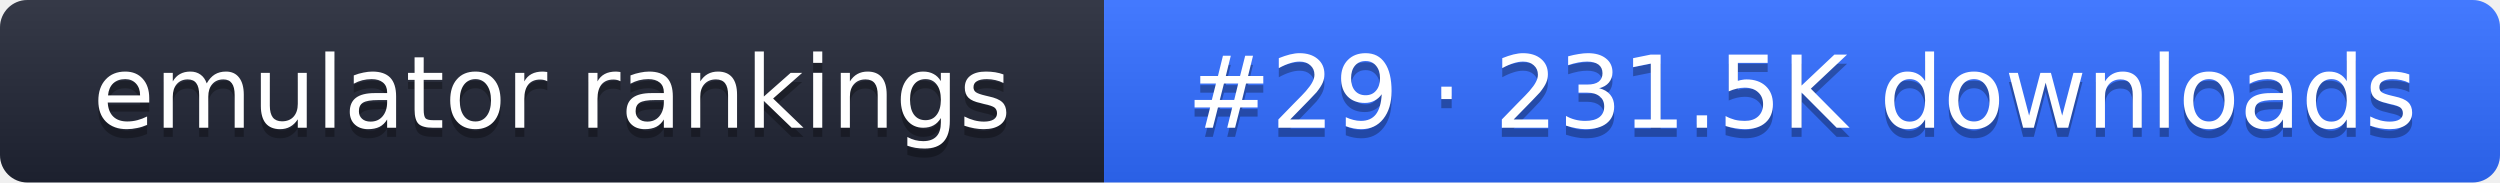
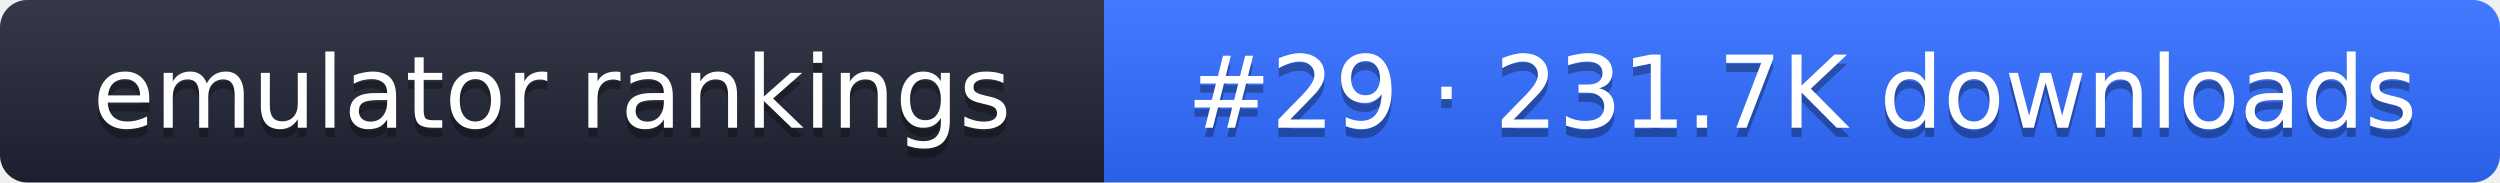
- <svg xmlns="http://www.w3.org/2000/svg" width="274" height="20" role="img" aria-label="emulator rankings: #29 · 231.5K downloads">
+ <svg xmlns="http://www.w3.org/2000/svg" width="274" height="20" role="img" aria-label="emulator rankings: #29 · 231.7K downloads">
  <linearGradient id="g" x2="0" y2="100%">
    <stop offset="0" stop-color="#fff" stop-opacity=".1" />
    <stop offset="1" stop-opacity=".1" />
  </linearGradient>
  <clipPath id="r">
    <rect width="274" height="20" rx="3" fill="#fff" />
  </clipPath>
  <g clip-path="url(#r)">
    <rect width="121" height="20" fill="#1f2433" />
    <rect x="121" width="153" height="20" fill="#2f6bff" />
    <rect width="274" height="20" fill="url(#g)" />
  </g>
  <g fill="#fff" text-anchor="middle" font-family="Verdana,DejaVu Sans,sans-serif" font-size="11">
    <text x="60.5" y="15" fill="#010101" fill-opacity=".3">emulator rankings</text>
    <text x="60.5" y="14">emulator rankings</text>
-     <text x="197.5" y="15" fill="#010101" fill-opacity=".3">#29 · 231.5K downloads</text>
-     <text x="197.5" y="14">#29 · 231.5K downloads</text>
+     <text x="197.5" y="15" fill="#010101" fill-opacity=".3">#29 · 231.7K downloads</text>
+     <text x="197.5" y="14">#29 · 231.7K downloads</text>
  </g>
</svg>
